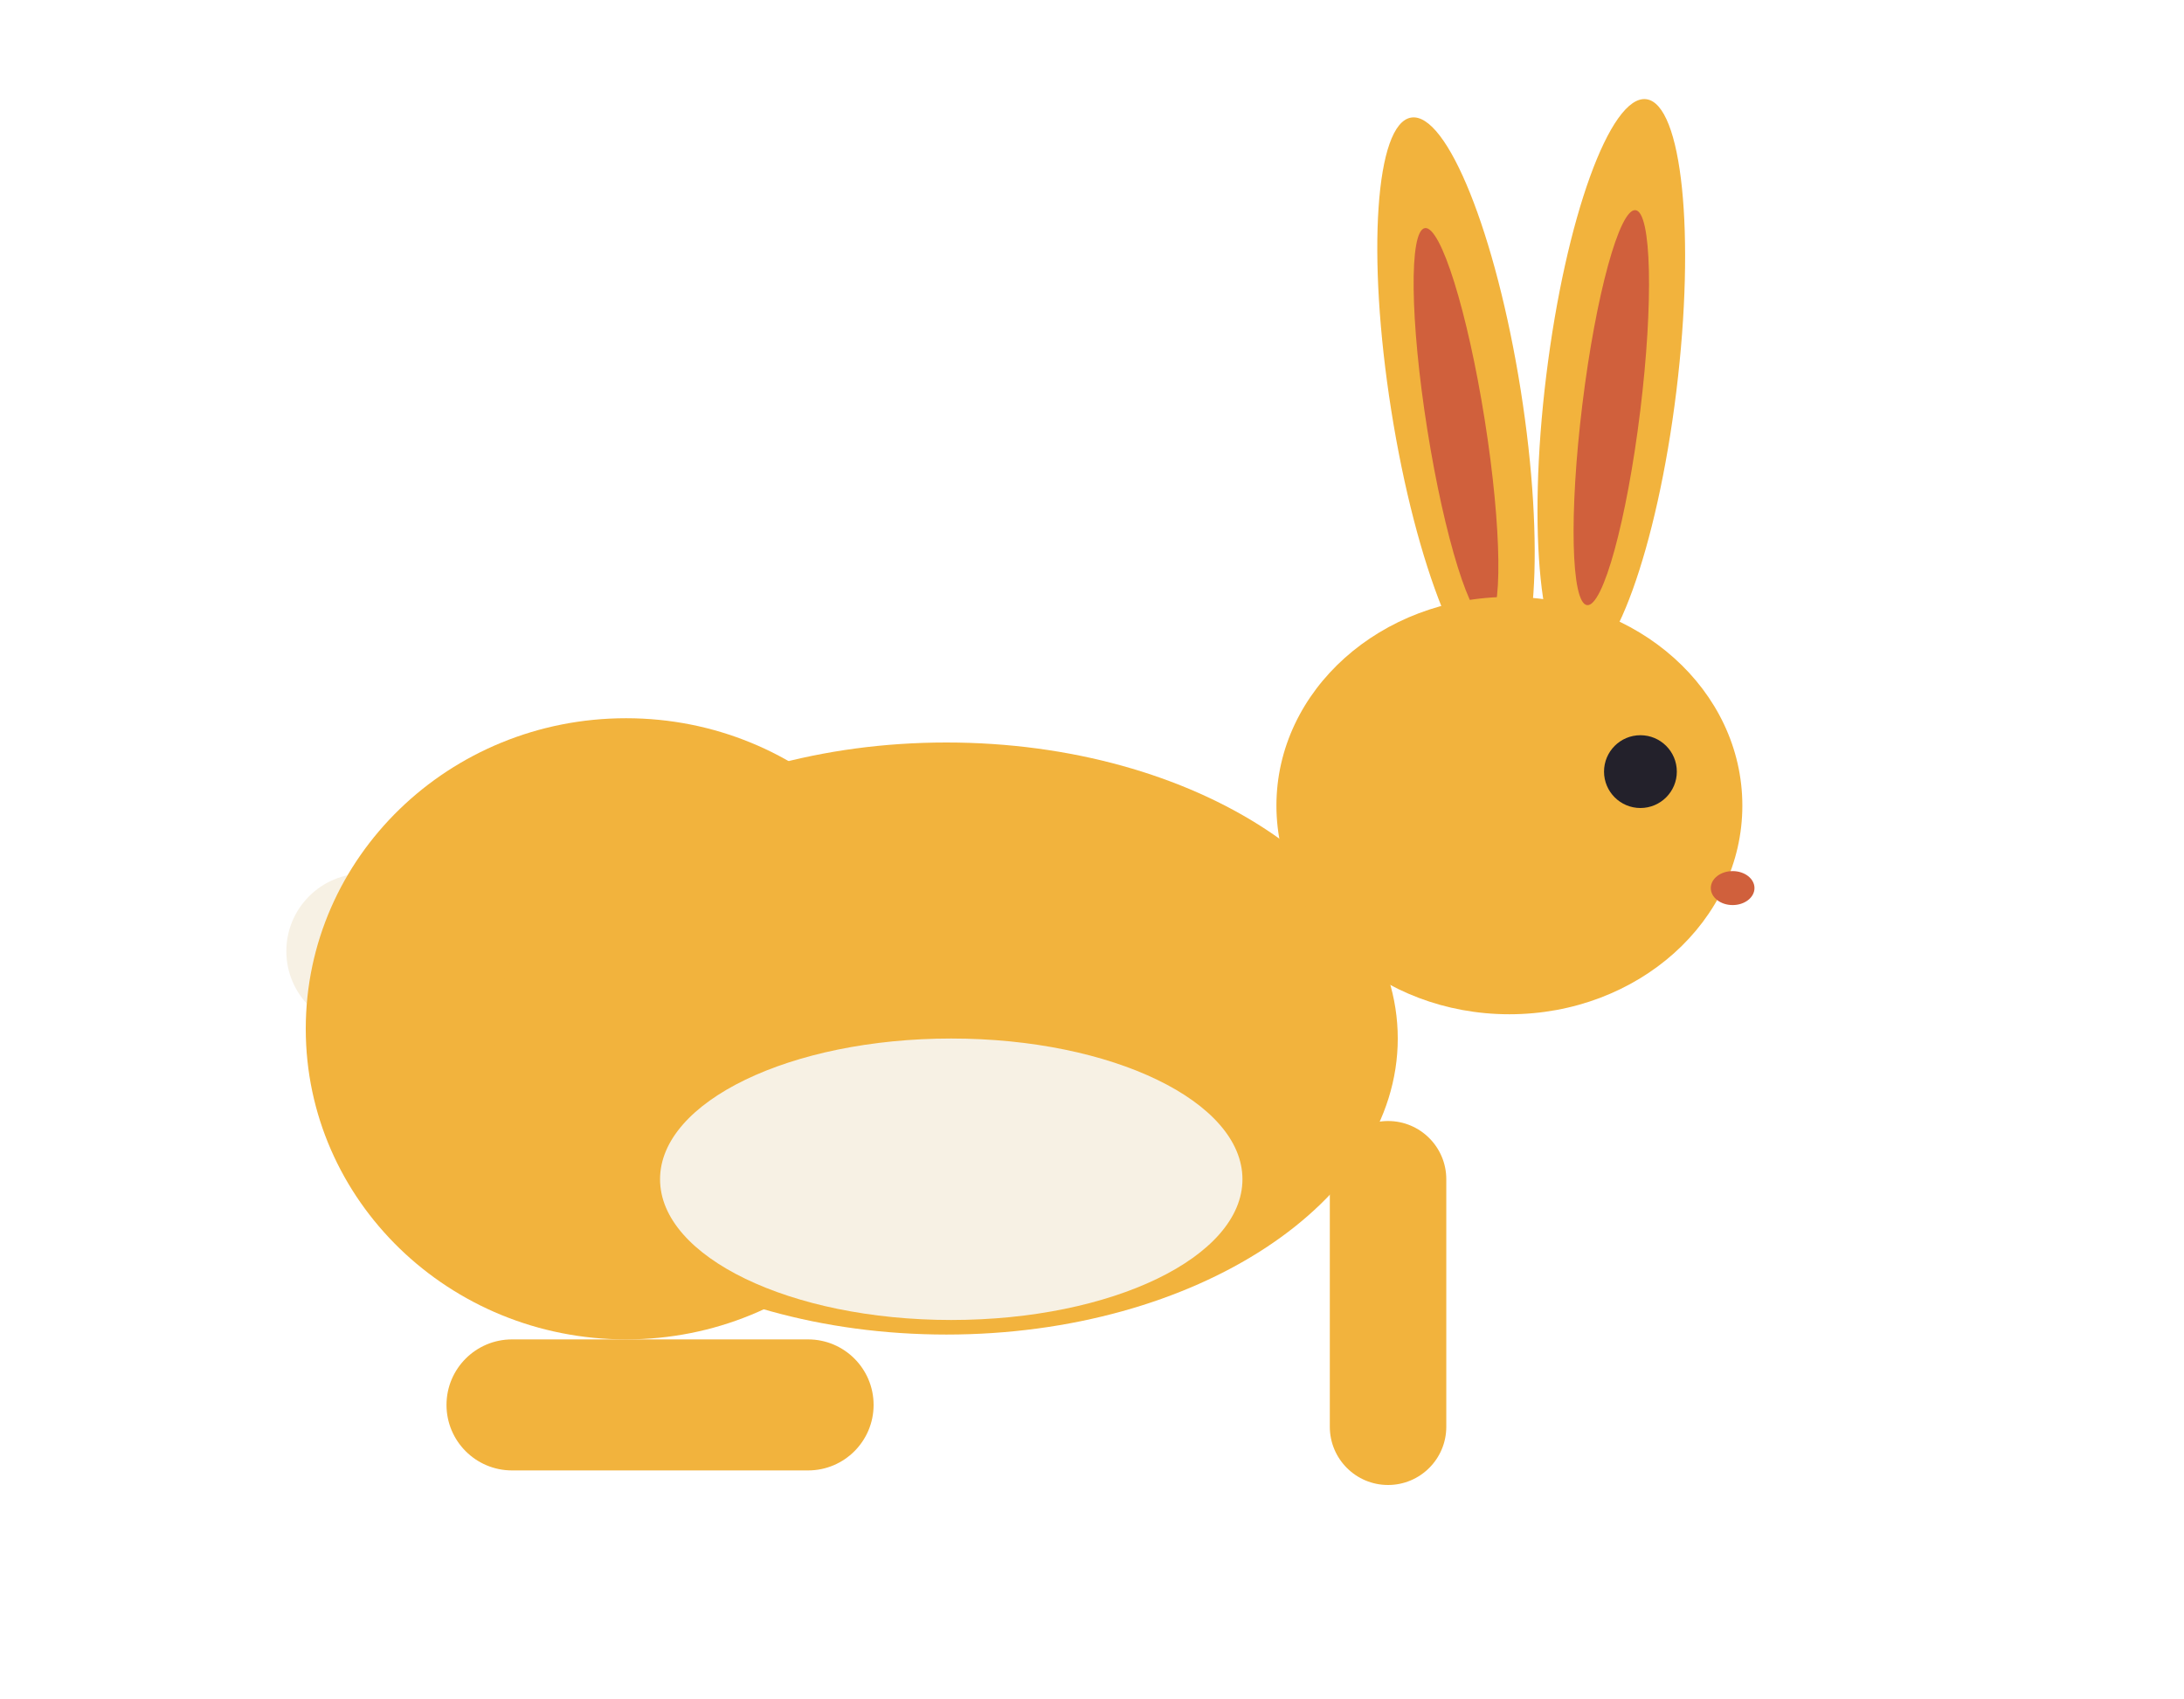
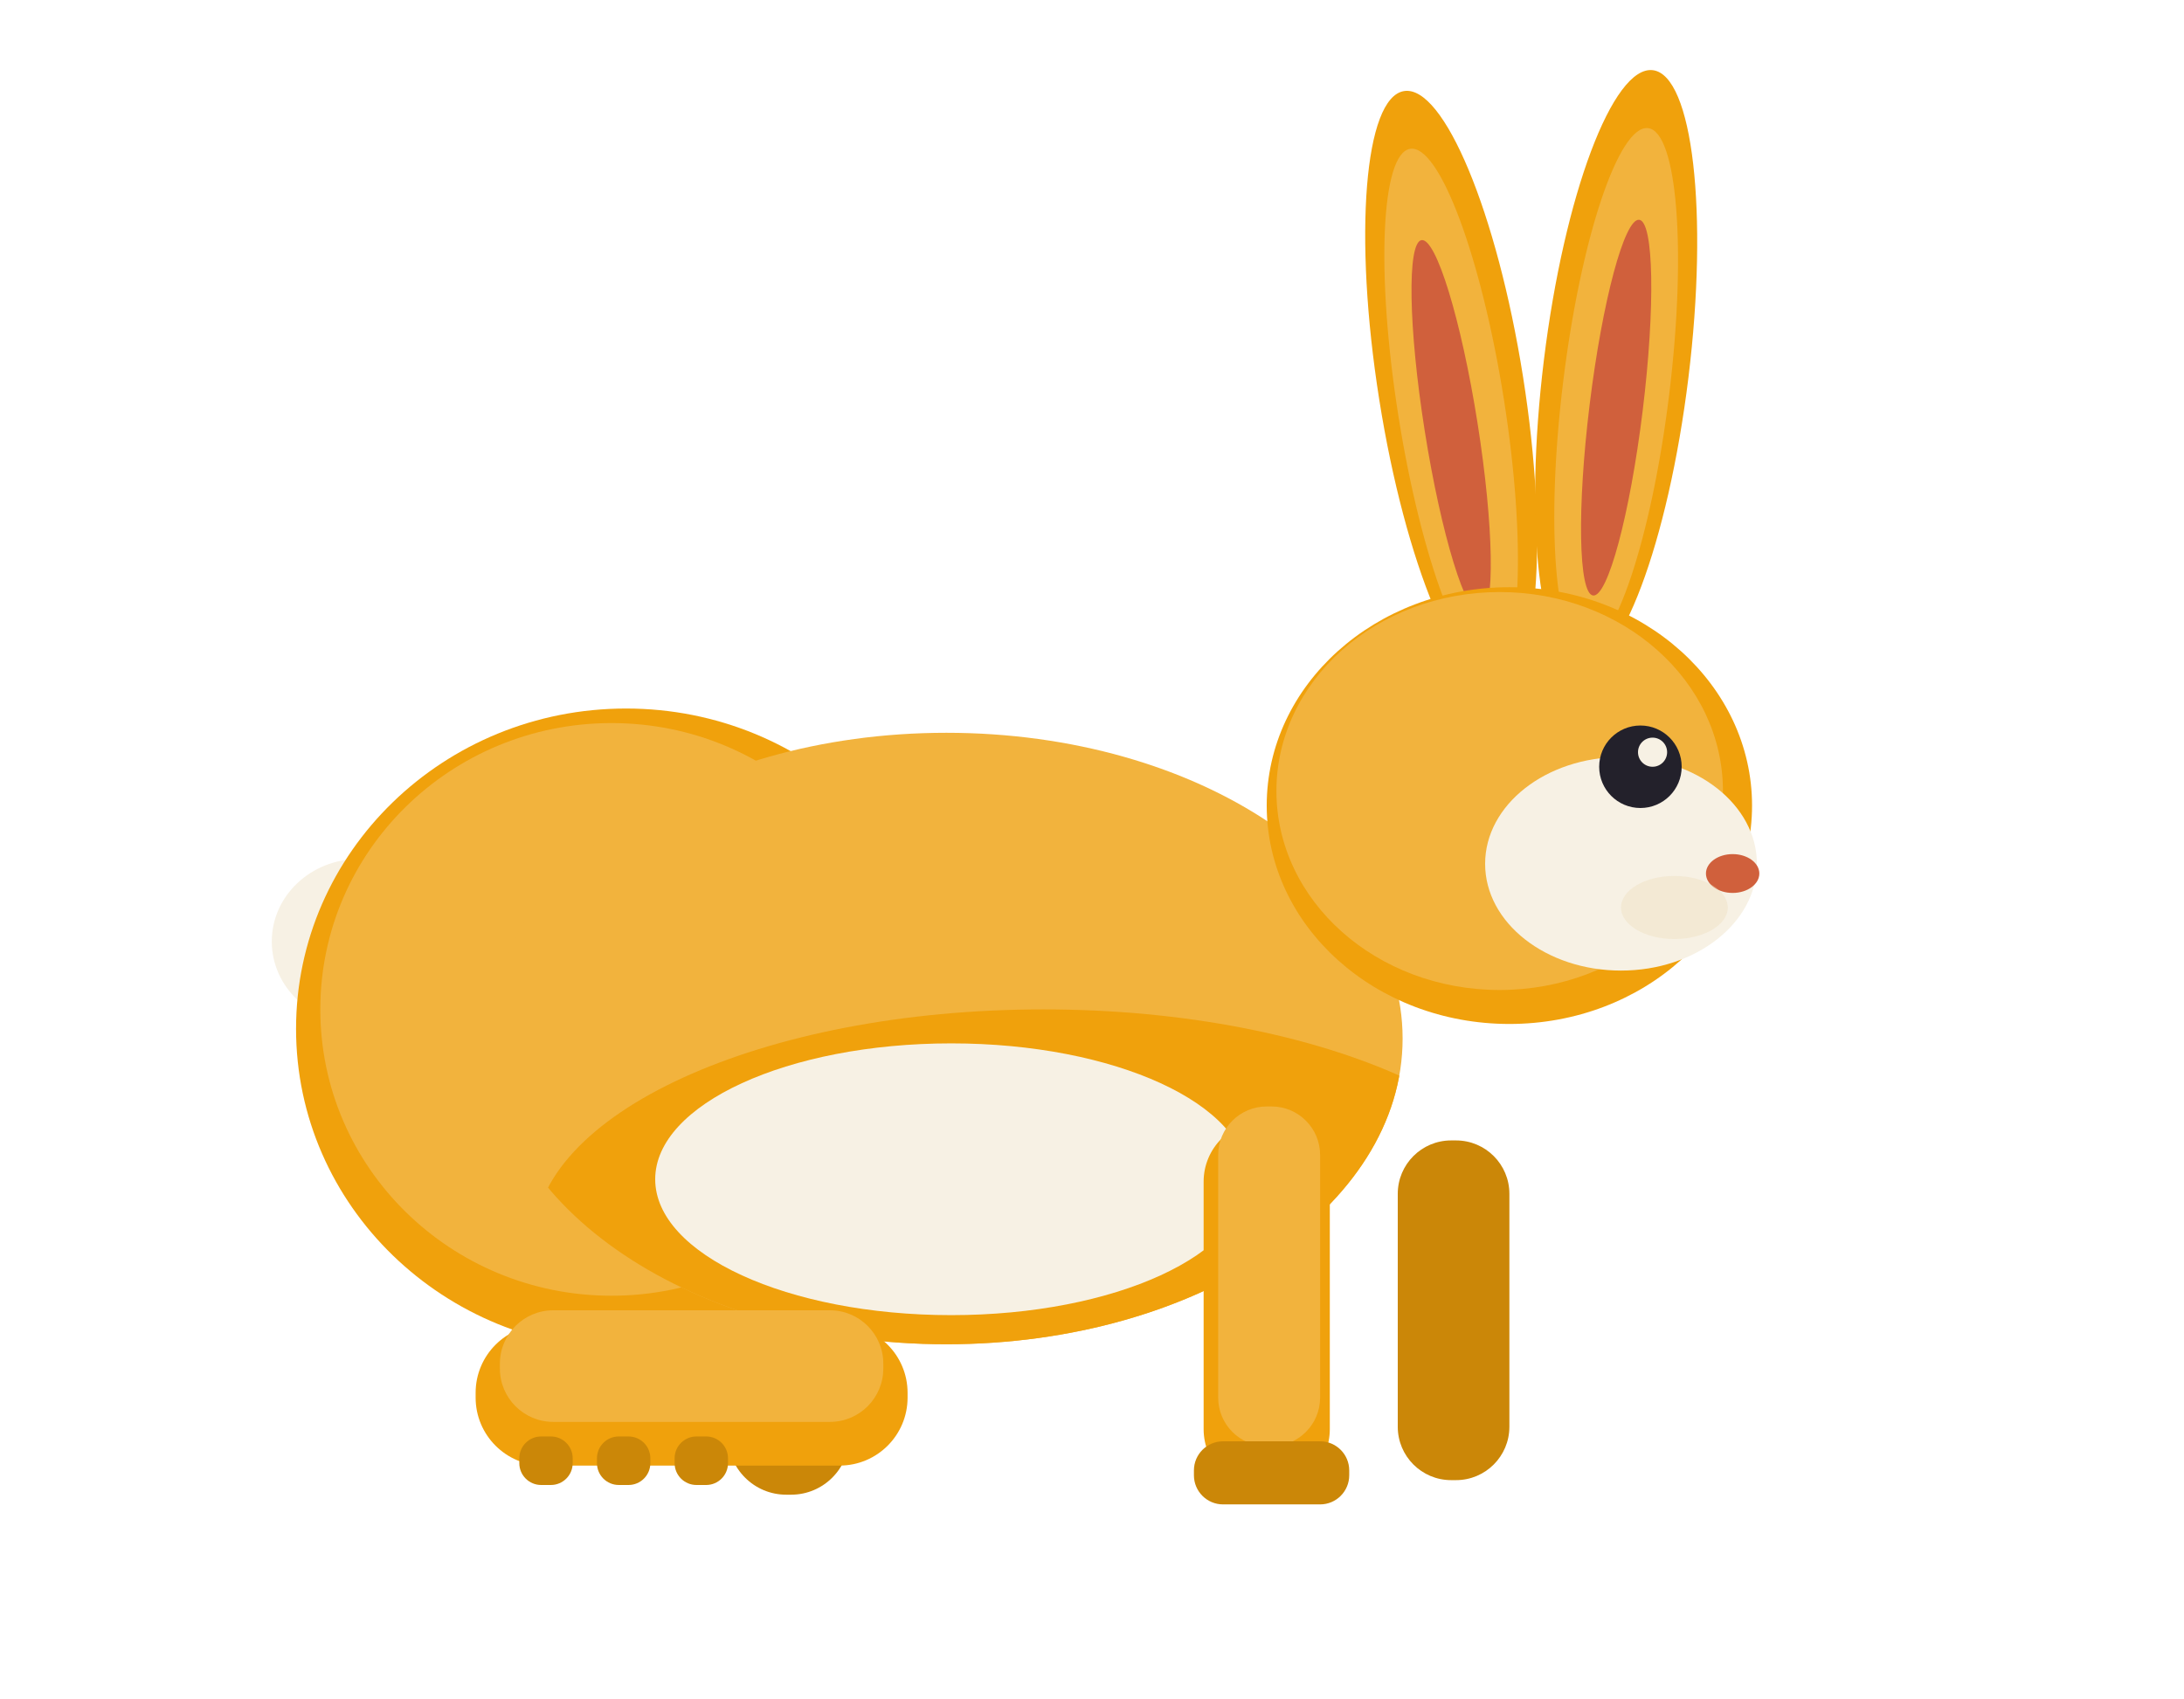
<svg xmlns="http://www.w3.org/2000/svg" viewBox="0 0 900 700" width="900" height="700">
-   <ellipse cx="600" cy="165" rx="27" ry="118" fill="#F2B33D" transform="rotate(-9 600 165)" />
-   <ellipse cx="664" cy="158" rx="27" ry="118" fill="#F2B33D" transform="rotate(7 664 158)" />
-   <ellipse cx="600" cy="175" rx="12" ry="82" fill="#D0603C" transform="rotate(-9 600 175)" />
-   <ellipse cx="664" cy="168" rx="12" ry="82" fill="#D0603C" transform="rotate(7 664 168)" />
-   <ellipse cx="150" cy="392" rx="32" ry="32" fill="#F7F1E4" />
-   <ellipse cx="258" cy="424" rx="132" ry="128" fill="#F2B33D" />
-   <ellipse cx="390" cy="428" rx="186" ry="122" fill="#F2B33D" />
-   <ellipse cx="392" cy="486" rx="120" ry="58" fill="#F7F1E4" />
-   <rect x="184" y="552" width="176" height="54" rx="27" fill="#F2B33D" />
-   <rect x="548" y="462" width="48" height="150" rx="24" fill="#F2B33D" />
-   <ellipse cx="622" cy="332" rx="96" ry="86" fill="#F2B33D" />
-   <ellipse cx="676" cy="318" rx="15" ry="15" fill="#23212B" />
-   <ellipse cx="714" cy="366" rx="9" ry="7" fill="#D0603C" />
+   <ellipse cx="598" cy="160" rx="30" ry="124" fill="#F0A10C" transform="rotate(-9 598 160)" />
+   <ellipse cx="666" cy="152" rx="30" ry="124" fill="#F0A10C" transform="rotate(7 666 152)" />
+   <ellipse cx="598" cy="168" rx="22" ry="108" fill="#F2B33D" transform="rotate(-9 598 168)" />
+   <ellipse cx="666" cy="160" rx="22" ry="108" fill="#F2B33D" transform="rotate(7 666 160)" />
+   <ellipse cx="598" cy="176" rx="11" ry="78" fill="#D0603C" transform="rotate(-9 598 176)" />
+   <ellipse cx="666" cy="168" rx="11" ry="78" fill="#D0603C" transform="rotate(7 666 168)" />
+   <ellipse cx="148" cy="388" rx="36" ry="34" fill="#F7F1E4" />
+   <ellipse cx="152" cy="398" rx="26" ry="22" fill="#EDDDBB" opacity="0.5" />
+   <rect x="300" y="512" width="50" height="104" rx="24" fill="#CB8708" />
+   <rect x="576" y="470" width="46" height="140" rx="22" fill="#CB8708" />
+   <ellipse cx="258" cy="424" rx="136" ry="132" fill="#F0A10C" />
+   <ellipse cx="252" cy="416" rx="120" ry="118" fill="#F2B33D" />
+   <ellipse cx="390" cy="428" rx="188" ry="126" fill="#F2B33D" />
+   <clipPath id="h1">
+     <ellipse cx="390" cy="428" rx="188" ry="126" />
+   </clipPath>
+   <g clip-path="url(#h1)">
+     <ellipse cx="430" cy="512" rx="210" ry="96" fill="#F0A10C" />
+   </g>
+   <ellipse cx="392" cy="486" rx="122" ry="56" fill="#F7F1E4" />
+   <rect x="196" y="546" width="178" height="58" rx="28" fill="#F0A10C" />
+   <rect x="206" y="540" width="158" height="46" rx="22" fill="#F2B33D" />
+   <rect x="214" y="592" width="22" height="20" rx="9" fill="#CB8708" />
+   <rect x="246" y="592" width="22" height="20" rx="9" fill="#CB8708" />
+   <rect x="278" y="592" width="22" height="20" rx="9" fill="#CB8708" />
+   <rect x="496" y="462" width="52" height="152" rx="25" fill="#F0A10C" />
+   <rect x="502" y="456" width="42" height="140" rx="20" fill="#F2B33D" />
+   <rect x="492" y="594" width="64" height="26" rx="12" fill="#CB8708" />
+   <ellipse cx="622" cy="332" rx="100" ry="90" fill="#F0A10C" />
+   <ellipse cx="618" cy="326" rx="92" ry="82" fill="#F2B33D" />
+   <ellipse cx="668" cy="356" rx="56" ry="44" fill="#F7F1E4" />
+   <ellipse cx="676" cy="316" rx="17" ry="17" fill="#23212B" />
+   <ellipse cx="681" cy="310" rx="6" ry="6" fill="#F7F1E4" />
+   <ellipse cx="714" cy="360" rx="11" ry="8" fill="#D0603C" />
+   <ellipse cx="690" cy="374" rx="22" ry="13" fill="#EDDDBB" opacity="0.4" />
</svg>
